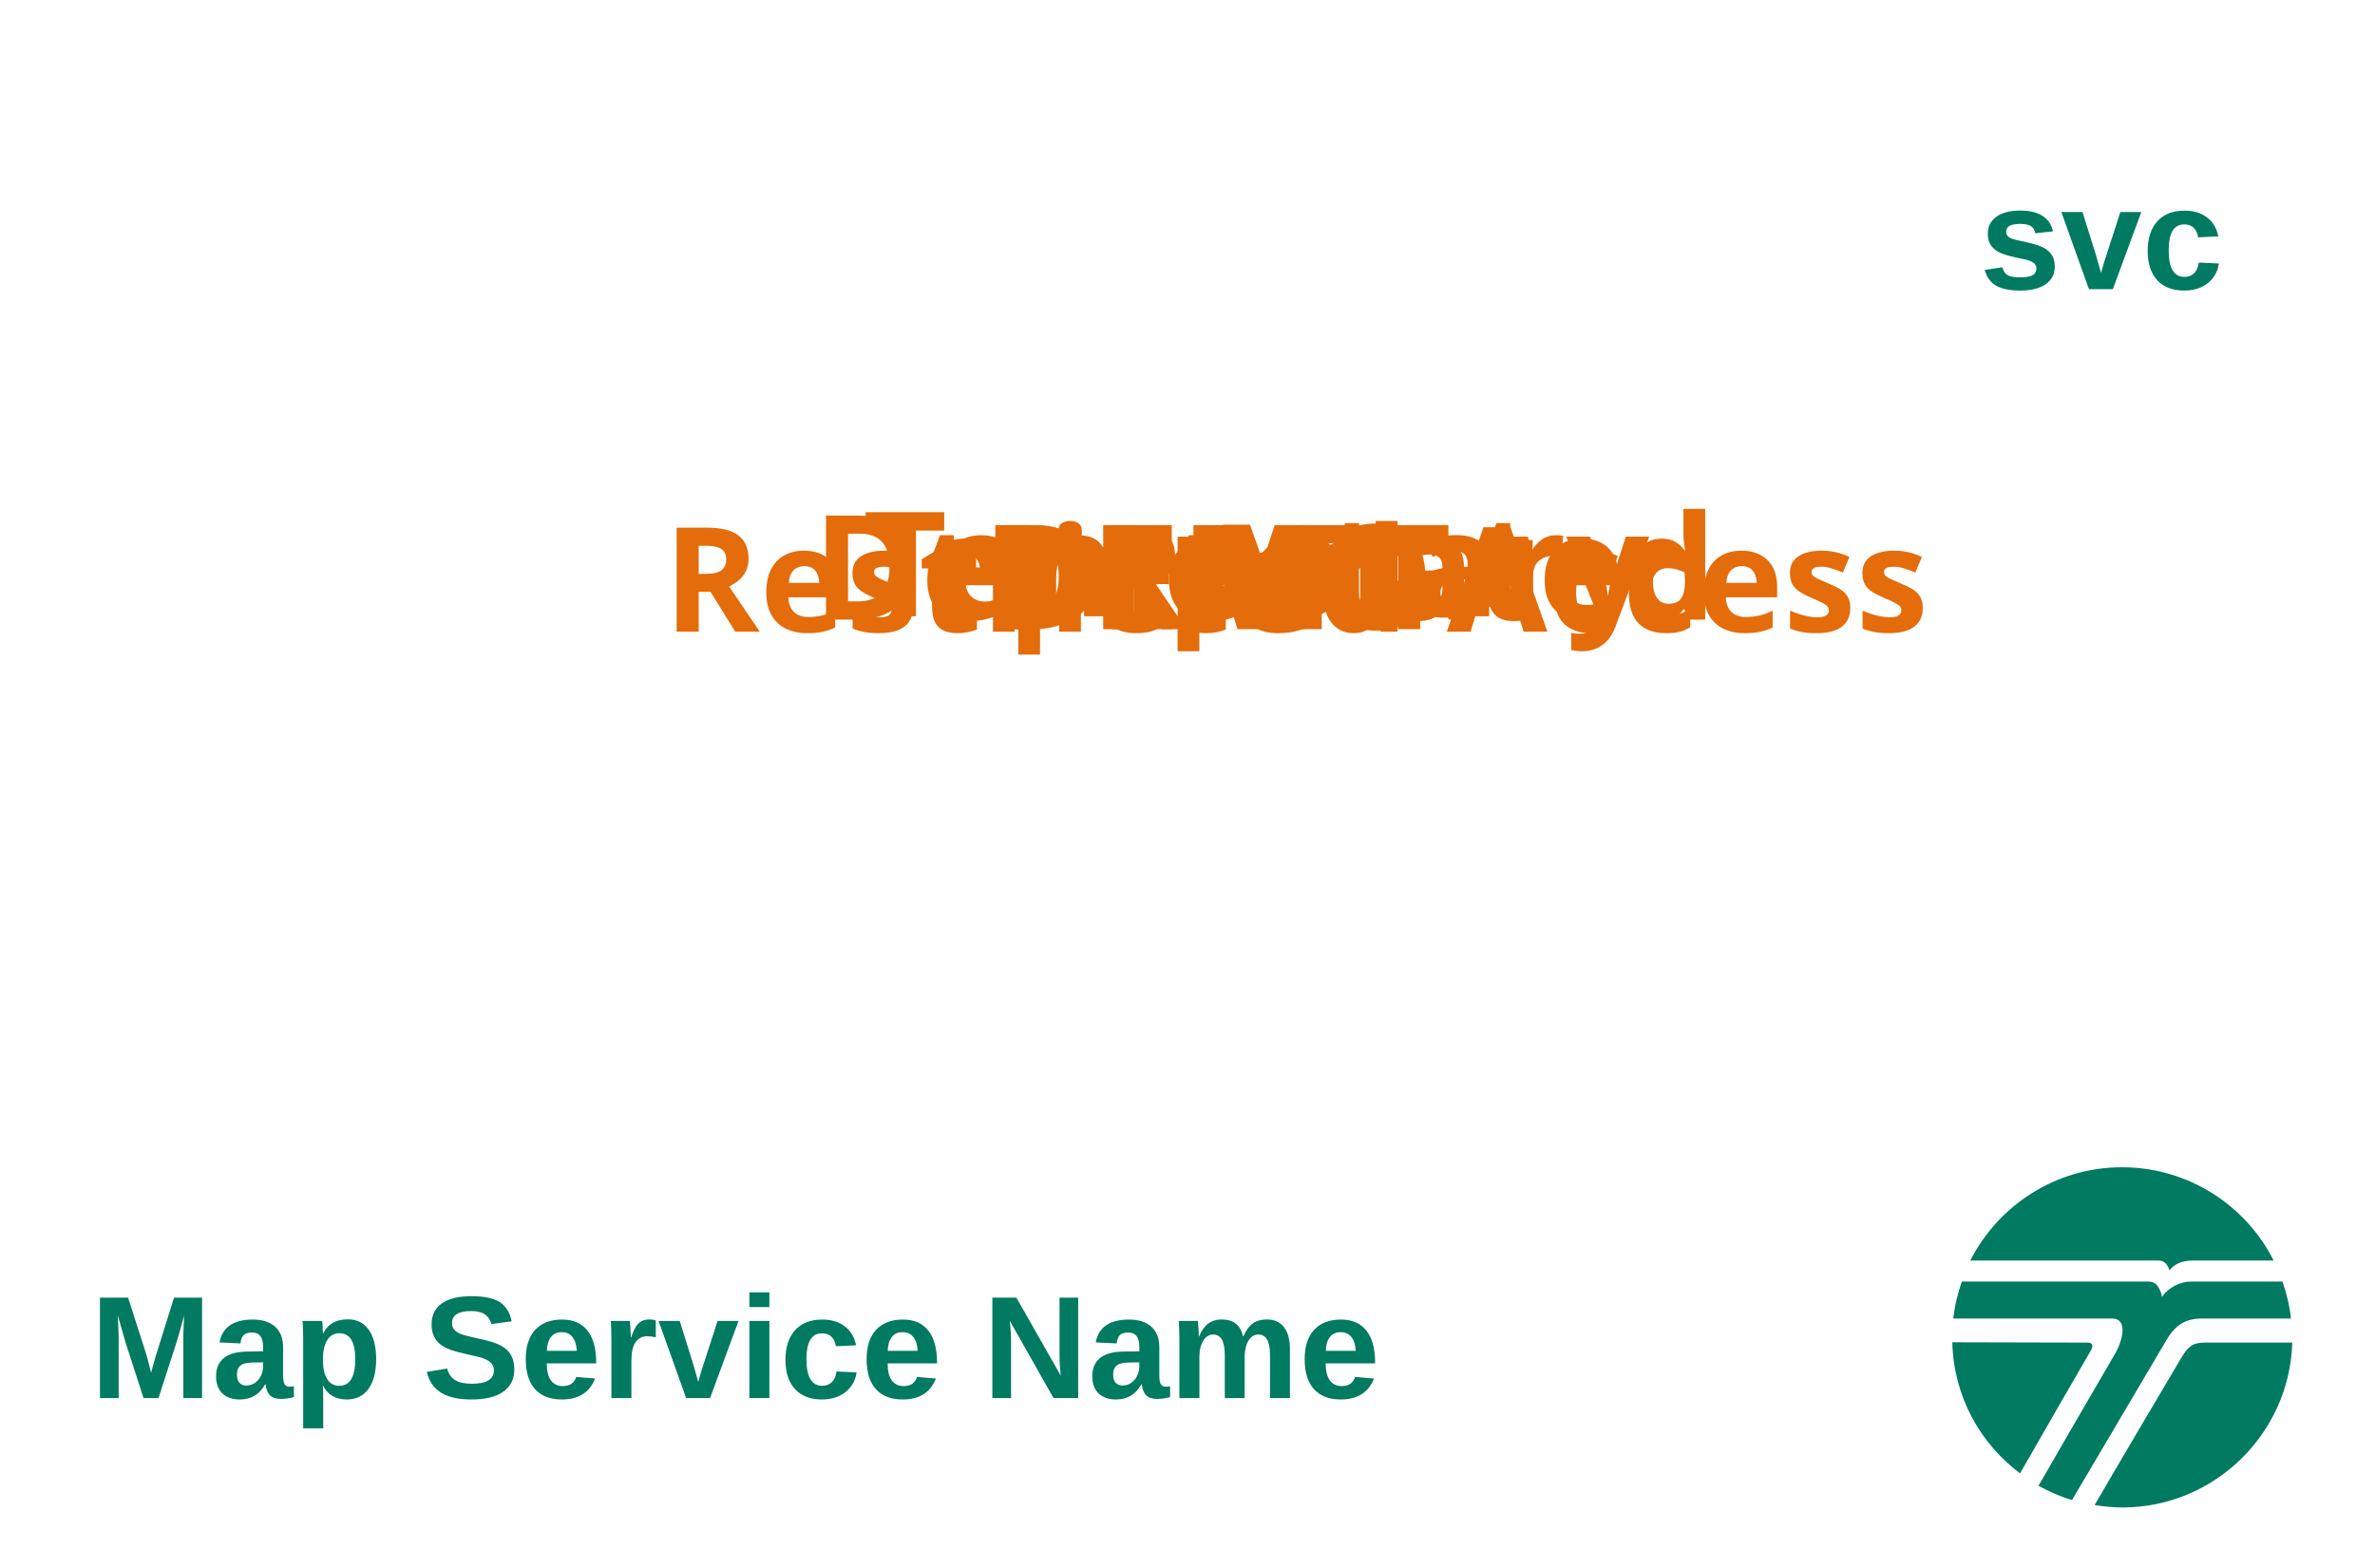
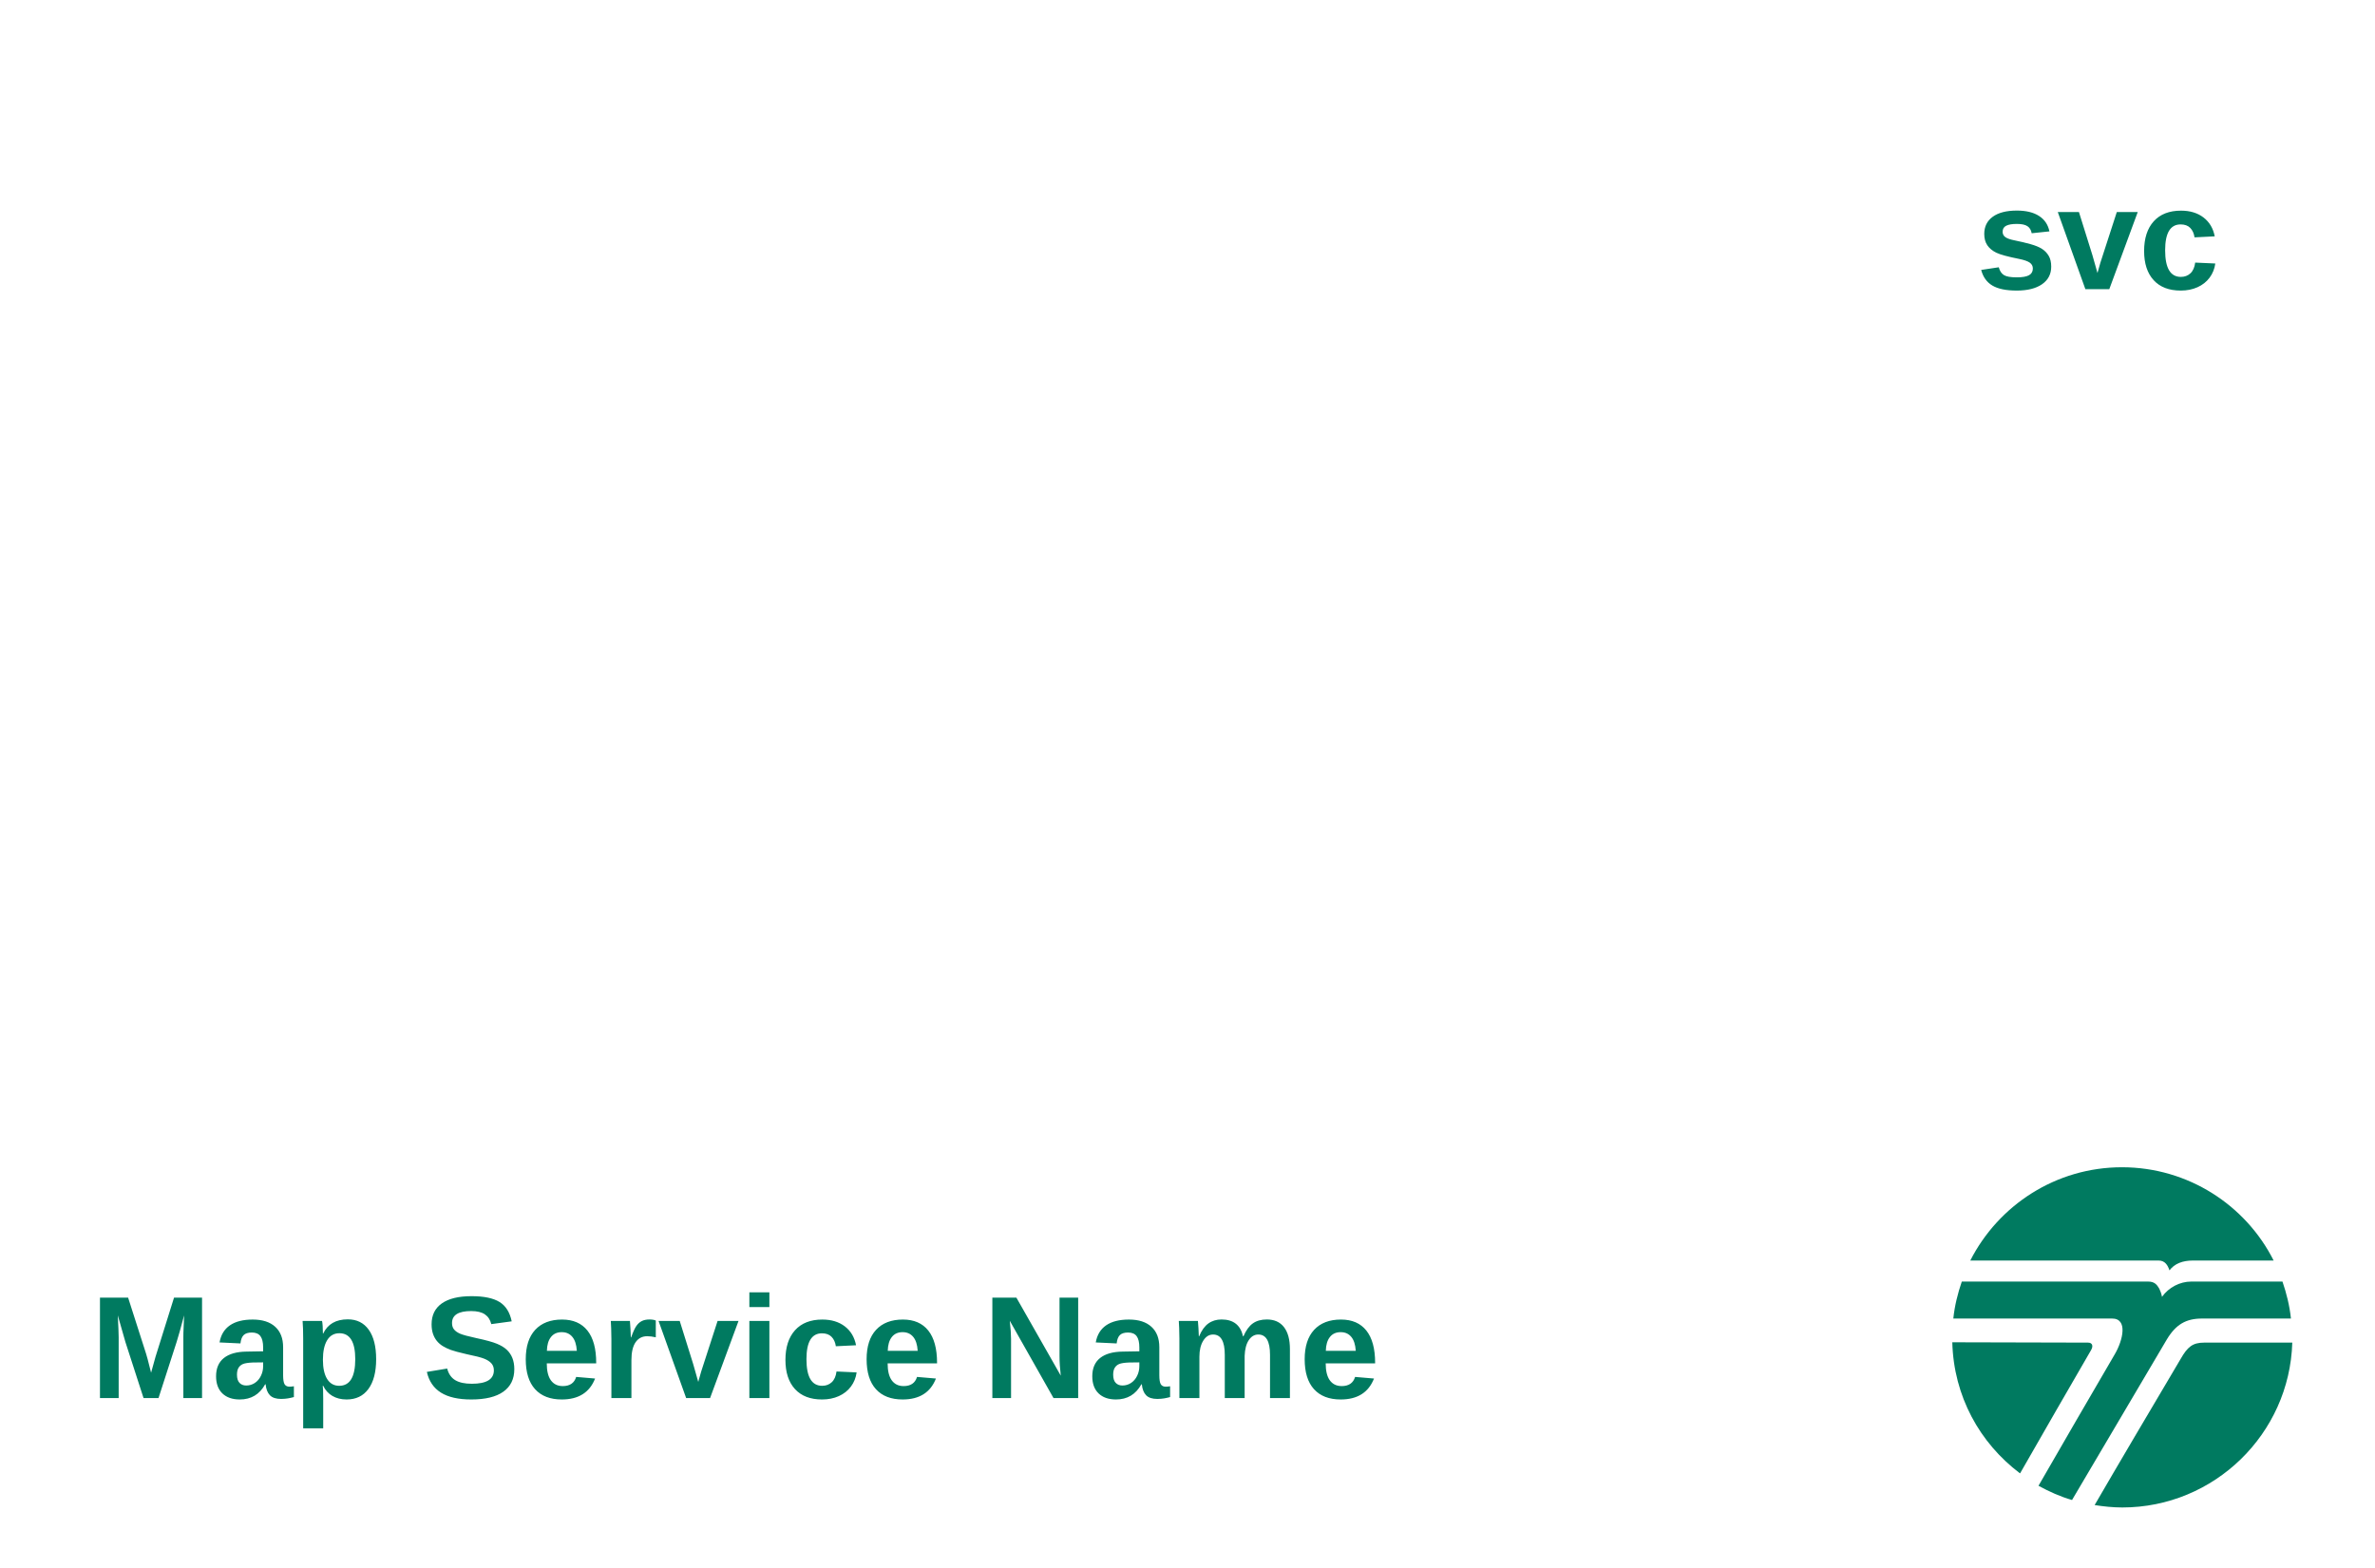
<svg xmlns="http://www.w3.org/2000/svg" id="thumbnail" overflow="hidden" version="1.1" viewBox="0 0 895 591">
  <defs id="defs180">
    <linearGradient id="nameBGGradient" x1="610.75" x2="610.75" y1="440" y2="398" gradientUnits="userSpaceOnUse">
      <stop id="stop244" stop-color="#fff" stop-opacity=".93" offset=".133" />
      <stop id="stop245" stop-color="#fff" stop-opacity="0" offset="1" />
    </linearGradient>
    <radialGradient id="typeBGGradient" cx="957" cy="1851" r="78.995" gradientUnits="userSpaceOnUse">
      <stop id="stop247" stop-color="#fff" stop-opacity=".93" offset=".738" />
      <stop id="stop248" stop-color="#fff" stop-opacity="0" offset="1" />
    </radialGradient>
    <style id="style1">#flying-t,
.item-type,
.item-name {
    fill: #007a60;
}

.item-type,
.item-name,
.center-text {
    font-weight: bold;
}

.item-type,
.item-name {
    font-family: Arial, Helvetica, sans-serif;
    font-size: 55px;
}

.center-text {
    fill: #e46c0a;
    font-size: 41.2pt;
    font-family: Calibri, sans-serif;
text-align: center;
}</style>
  </defs>
-   <rect id="item-name-bg" y="398" width="895" height="193" fill="url(#nameBGGradient)" />
-   <circle id="type-bg" cx="957" cy="1851" r="79" fill="url(#typeBGGradient)" fill-rule="evenodd" transform="translate(-166,-1757)" />
-   <path id="flying-t" d="m863.83 506.1c-1.023 34.397-29.407 62.141-64.059 62.141-3.581 0-7.035-0.382-10.358-0.895v-0.127c8.822-15.217 20.843-35.544 32.351-54.982 2.558-4.476 4.476-6.136 8.825-6.136zm-128.12-0.127c0.513 20.33 10.358 37.978 25.444 49.355h0.127c9.463-16.494 17.135-29.923 26.725-46.414 0.895-1.536 0.513-2.813-1.15-2.813zm6.777-30.815c10.613-20.84 32.224-35.161 57.158-35.161s46.672 14.321 57.158 35.161h-30.433c-3.836 0-6.904 1.15-8.822 3.708-0.637-1.918-1.663-3.708-4.091-3.708zm25.702 84.902c3.963 2.17 8.182 4.091 12.661 5.372l0.127-0.258c8.695-14.704 23.143-39.252 35.547-60.223 3.454-5.751 7.287-7.927 13.299-7.927h33.501c-0.51-4.859-1.663-9.46-3.196-13.936h-34.399c-4.218 0-8.44 2.173-10.995 5.754-0.255-1.408-0.64-2.173-1.023-3.071-0.895-1.533-1.79-2.686-4.218-2.686h-70.201c-1.536 4.476-2.686 9.08-3.199 13.936h59.843c6.009 0 4.091 8.185 1.023 13.426-9.59 16.494-19.307 33.119-28.77 49.613z" />
-   <text id="item-type" x="746" y="109" class="item-type">svc</text>
-   <text id="item-name" x="34" y="527" class="item-name">Map
-     Service Name</text>
-   <text id="demo" x="373.388" y="237.166" class="center-text">DEMO</text>
-   <text id="draft" x="370.143" y="237.166" class="center-text">DRAFT</text>
-   <text id="temporary" x="325.12" y="232.297" class="center-text">Temporary</text>
-   <text id="deprecated" x="306.344" y="233.571" class="center-text">Deprectated</text>
-   <text id="restricted-access" x="250.056" y="238.131" class="center-text">Restricted Access</text>
+   <rect id="item-name-bg" y="398" width="895" height="193" fill="url(#nameBGGradient)" x="0" style="display:inline" />
+   <circle id="type-bg" cx="957" cy="1851" r="79" fill="url(#typeBGGradient)" fill-rule="evenodd" transform="translate(-166,-1757)" style="display:inline" />
+   <path id="flying-t" d="m 863.83,506.1 c -1.023,34.397 -29.407,62.141 -64.059,62.141 -3.581,0 -7.035,-0.382 -10.358,-0.895 v -0.127 c 8.822,-15.217 20.843,-35.544 32.351,-54.982 2.558,-4.476 4.476,-6.136 8.825,-6.136 z m -128.12,-0.127 c 0.513,20.33 10.358,37.978 25.444,49.355 h 0.127 c 9.463,-16.494 17.135,-29.923 26.725,-46.414 0.895,-1.536 0.513,-2.813 -1.15,-2.813 z m 6.777,-30.815 c 10.613,-20.84 32.224,-35.161 57.158,-35.161 24.934,0 46.672,14.321 57.158,35.161 h -30.433 c -3.836,0 -6.904,1.15 -8.822,3.708 -0.637,-1.918 -1.663,-3.708 -4.091,-3.708 z m 25.702,84.902 c 3.963,2.17 8.182,4.091 12.661,5.372 l 0.127,-0.258 c 8.695,-14.704 23.143,-39.252 35.547,-60.223 3.454,-5.751 7.287,-7.927 13.299,-7.927 h 33.501 c -0.51,-4.859 -1.663,-9.46 -3.196,-13.936 h -34.399 c -4.218,0 -8.44,2.173 -10.995,5.754 -0.255,-1.408 -0.64,-2.173 -1.023,-3.071 -0.895,-1.533 -1.79,-2.686 -4.218,-2.686 h -70.201 c -1.536,4.476 -2.686,9.08 -3.199,13.936 h 59.843 c 6.009,0 4.091,8.185 1.023,13.426 -9.59,16.494 -19.307,33.119 -28.77,49.613 z" style="display:inline" />
+   <text id="item-type" x="790.54" y="109" class="item-type" style="text-align:center;text-anchor:middle;display:inline">svc</text>
+   <text id="item-name" x="34" y="527" class="item-name" style="display:inline">Map Service Name</text>
+   <g id="g1" style="display:inline">
+     <text id="demo" x="373.388" y="237.166" class="center-text" style="display:none">DEMO</text>
+     <text id="draft" x="370.143" y="237.166" class="center-text" style="display:none">DRAFT</text>
+     <text id="temporary" x="325.12" y="232.297" class="center-text" style="display:none">Temporary</text>
+     <text id="deprecated" x="306.344" y="233.571" class="center-text" style="display:none">Deprectated</text>
+     <text id="restricted-access" x="250.056" y="238.131" class="center-text" style="display:none">Restricted Access</text>
+   </g>
</svg>
